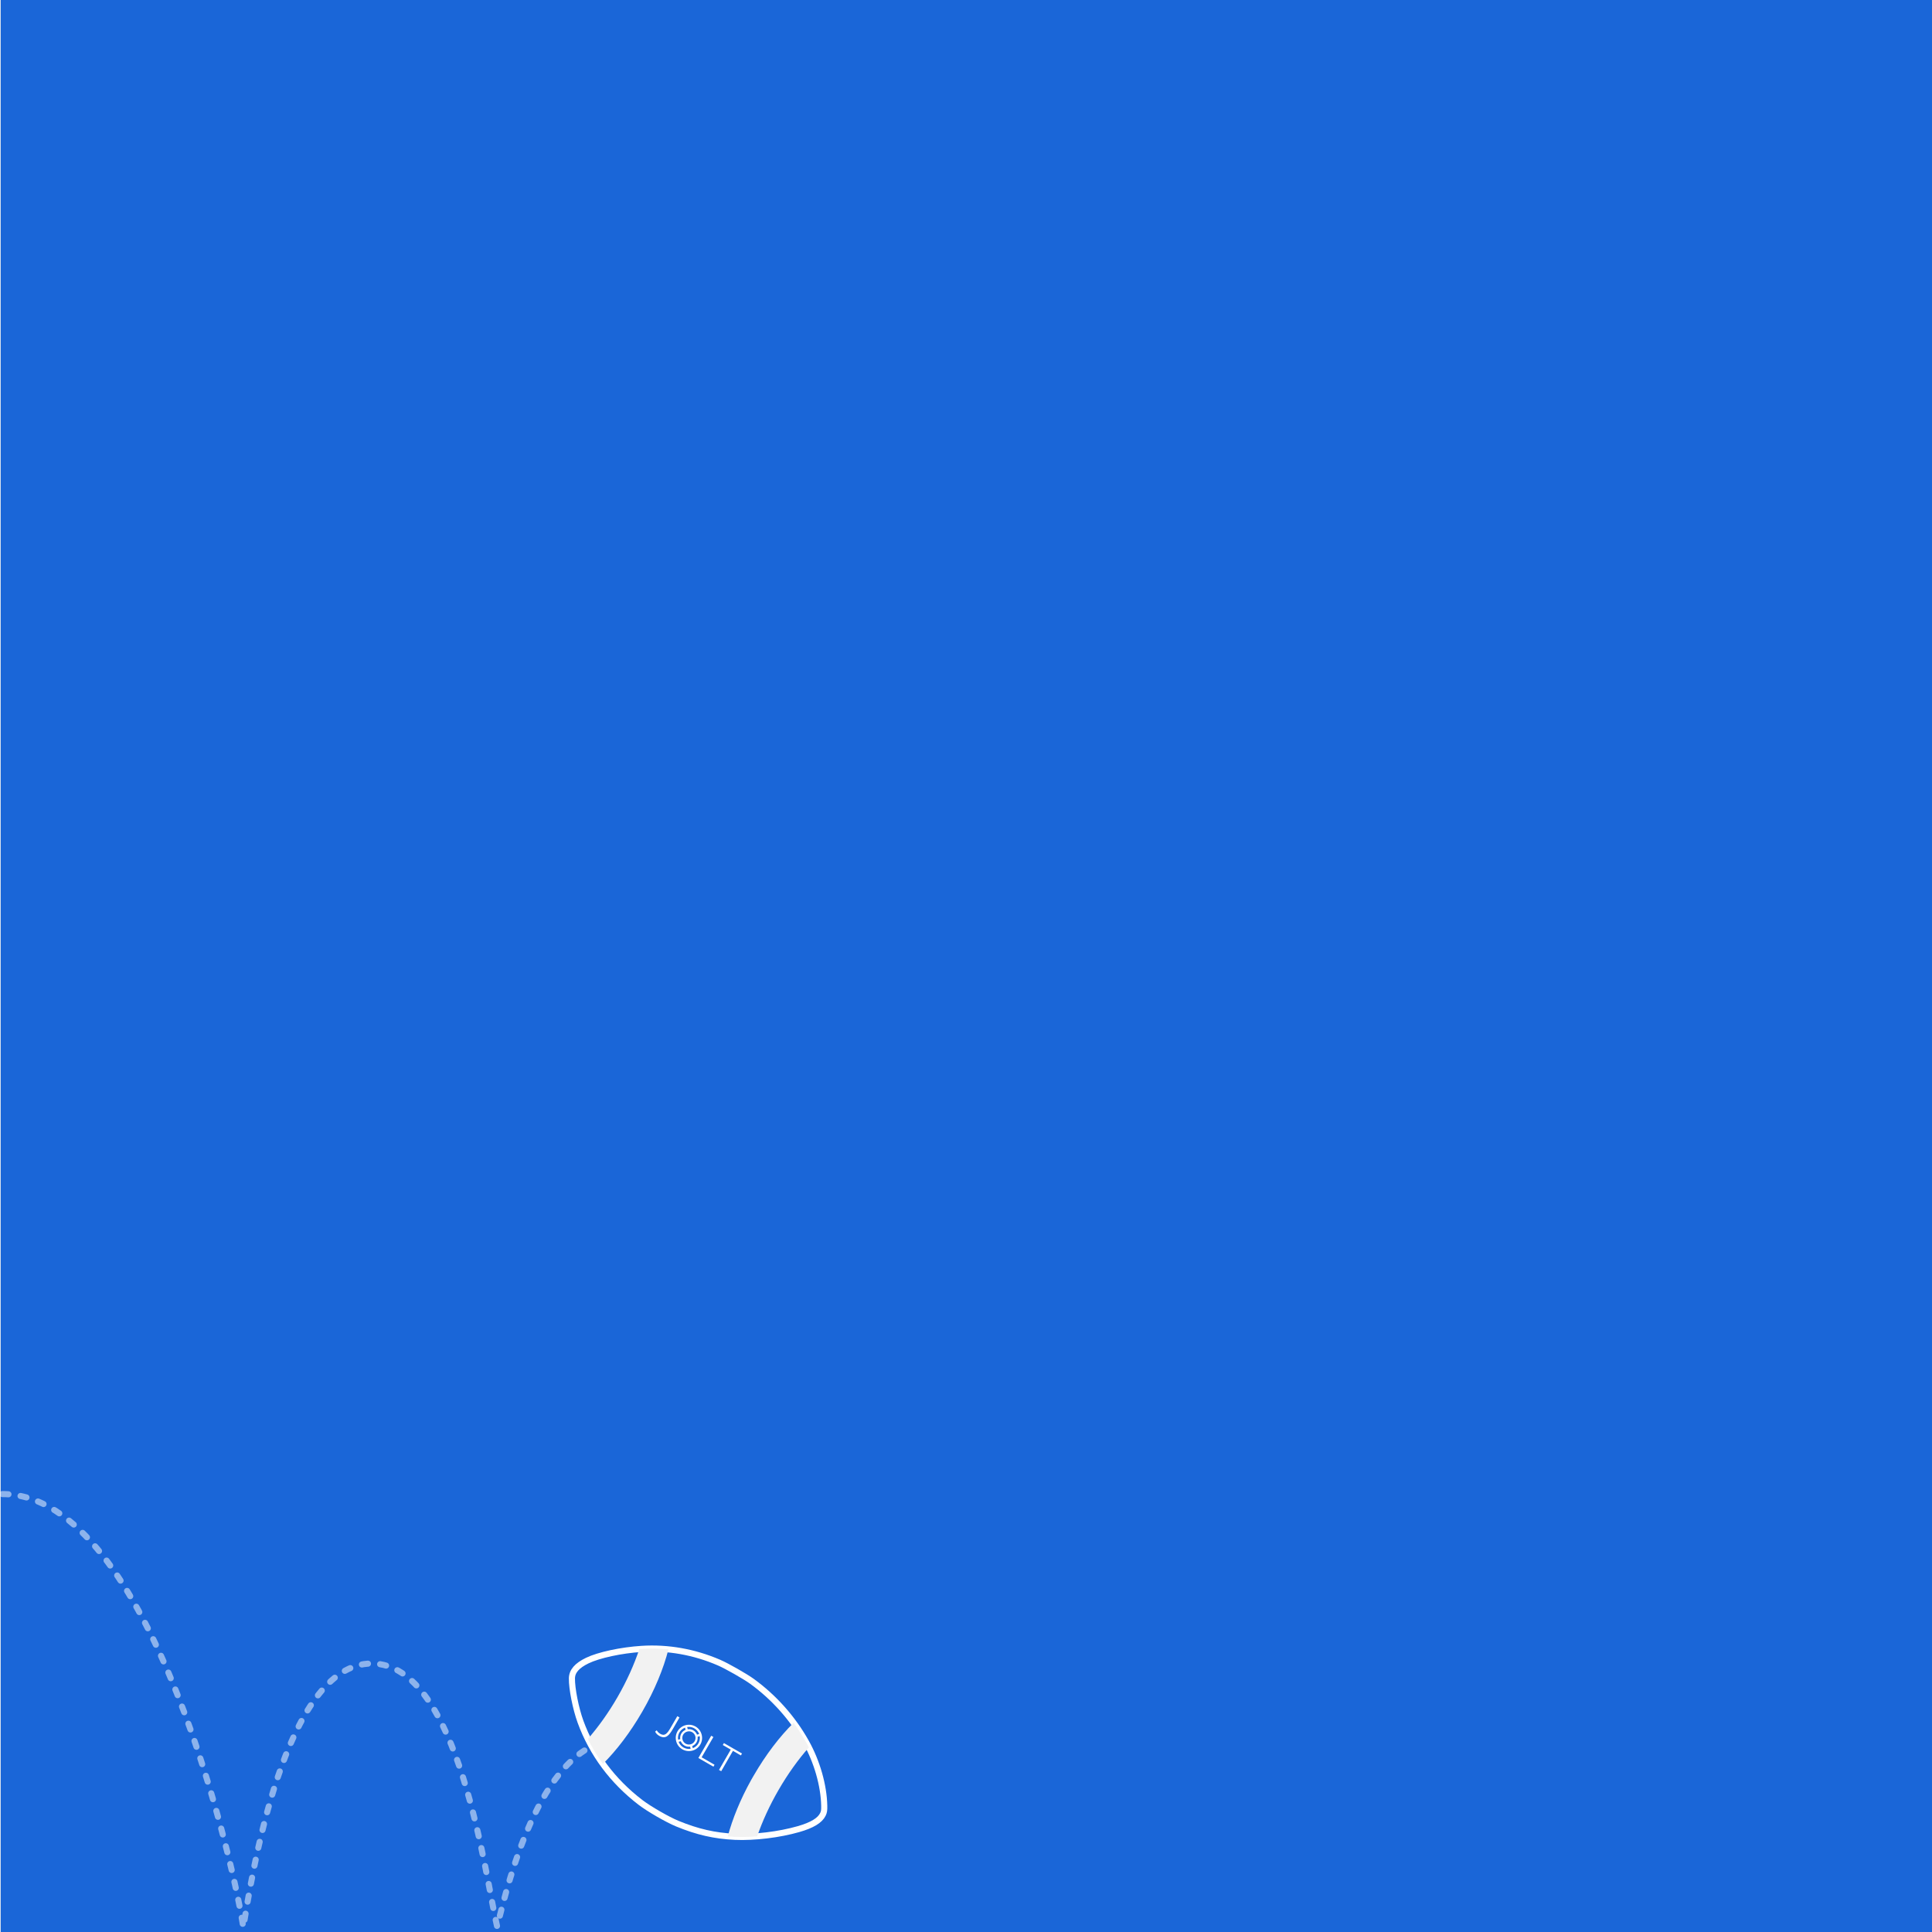
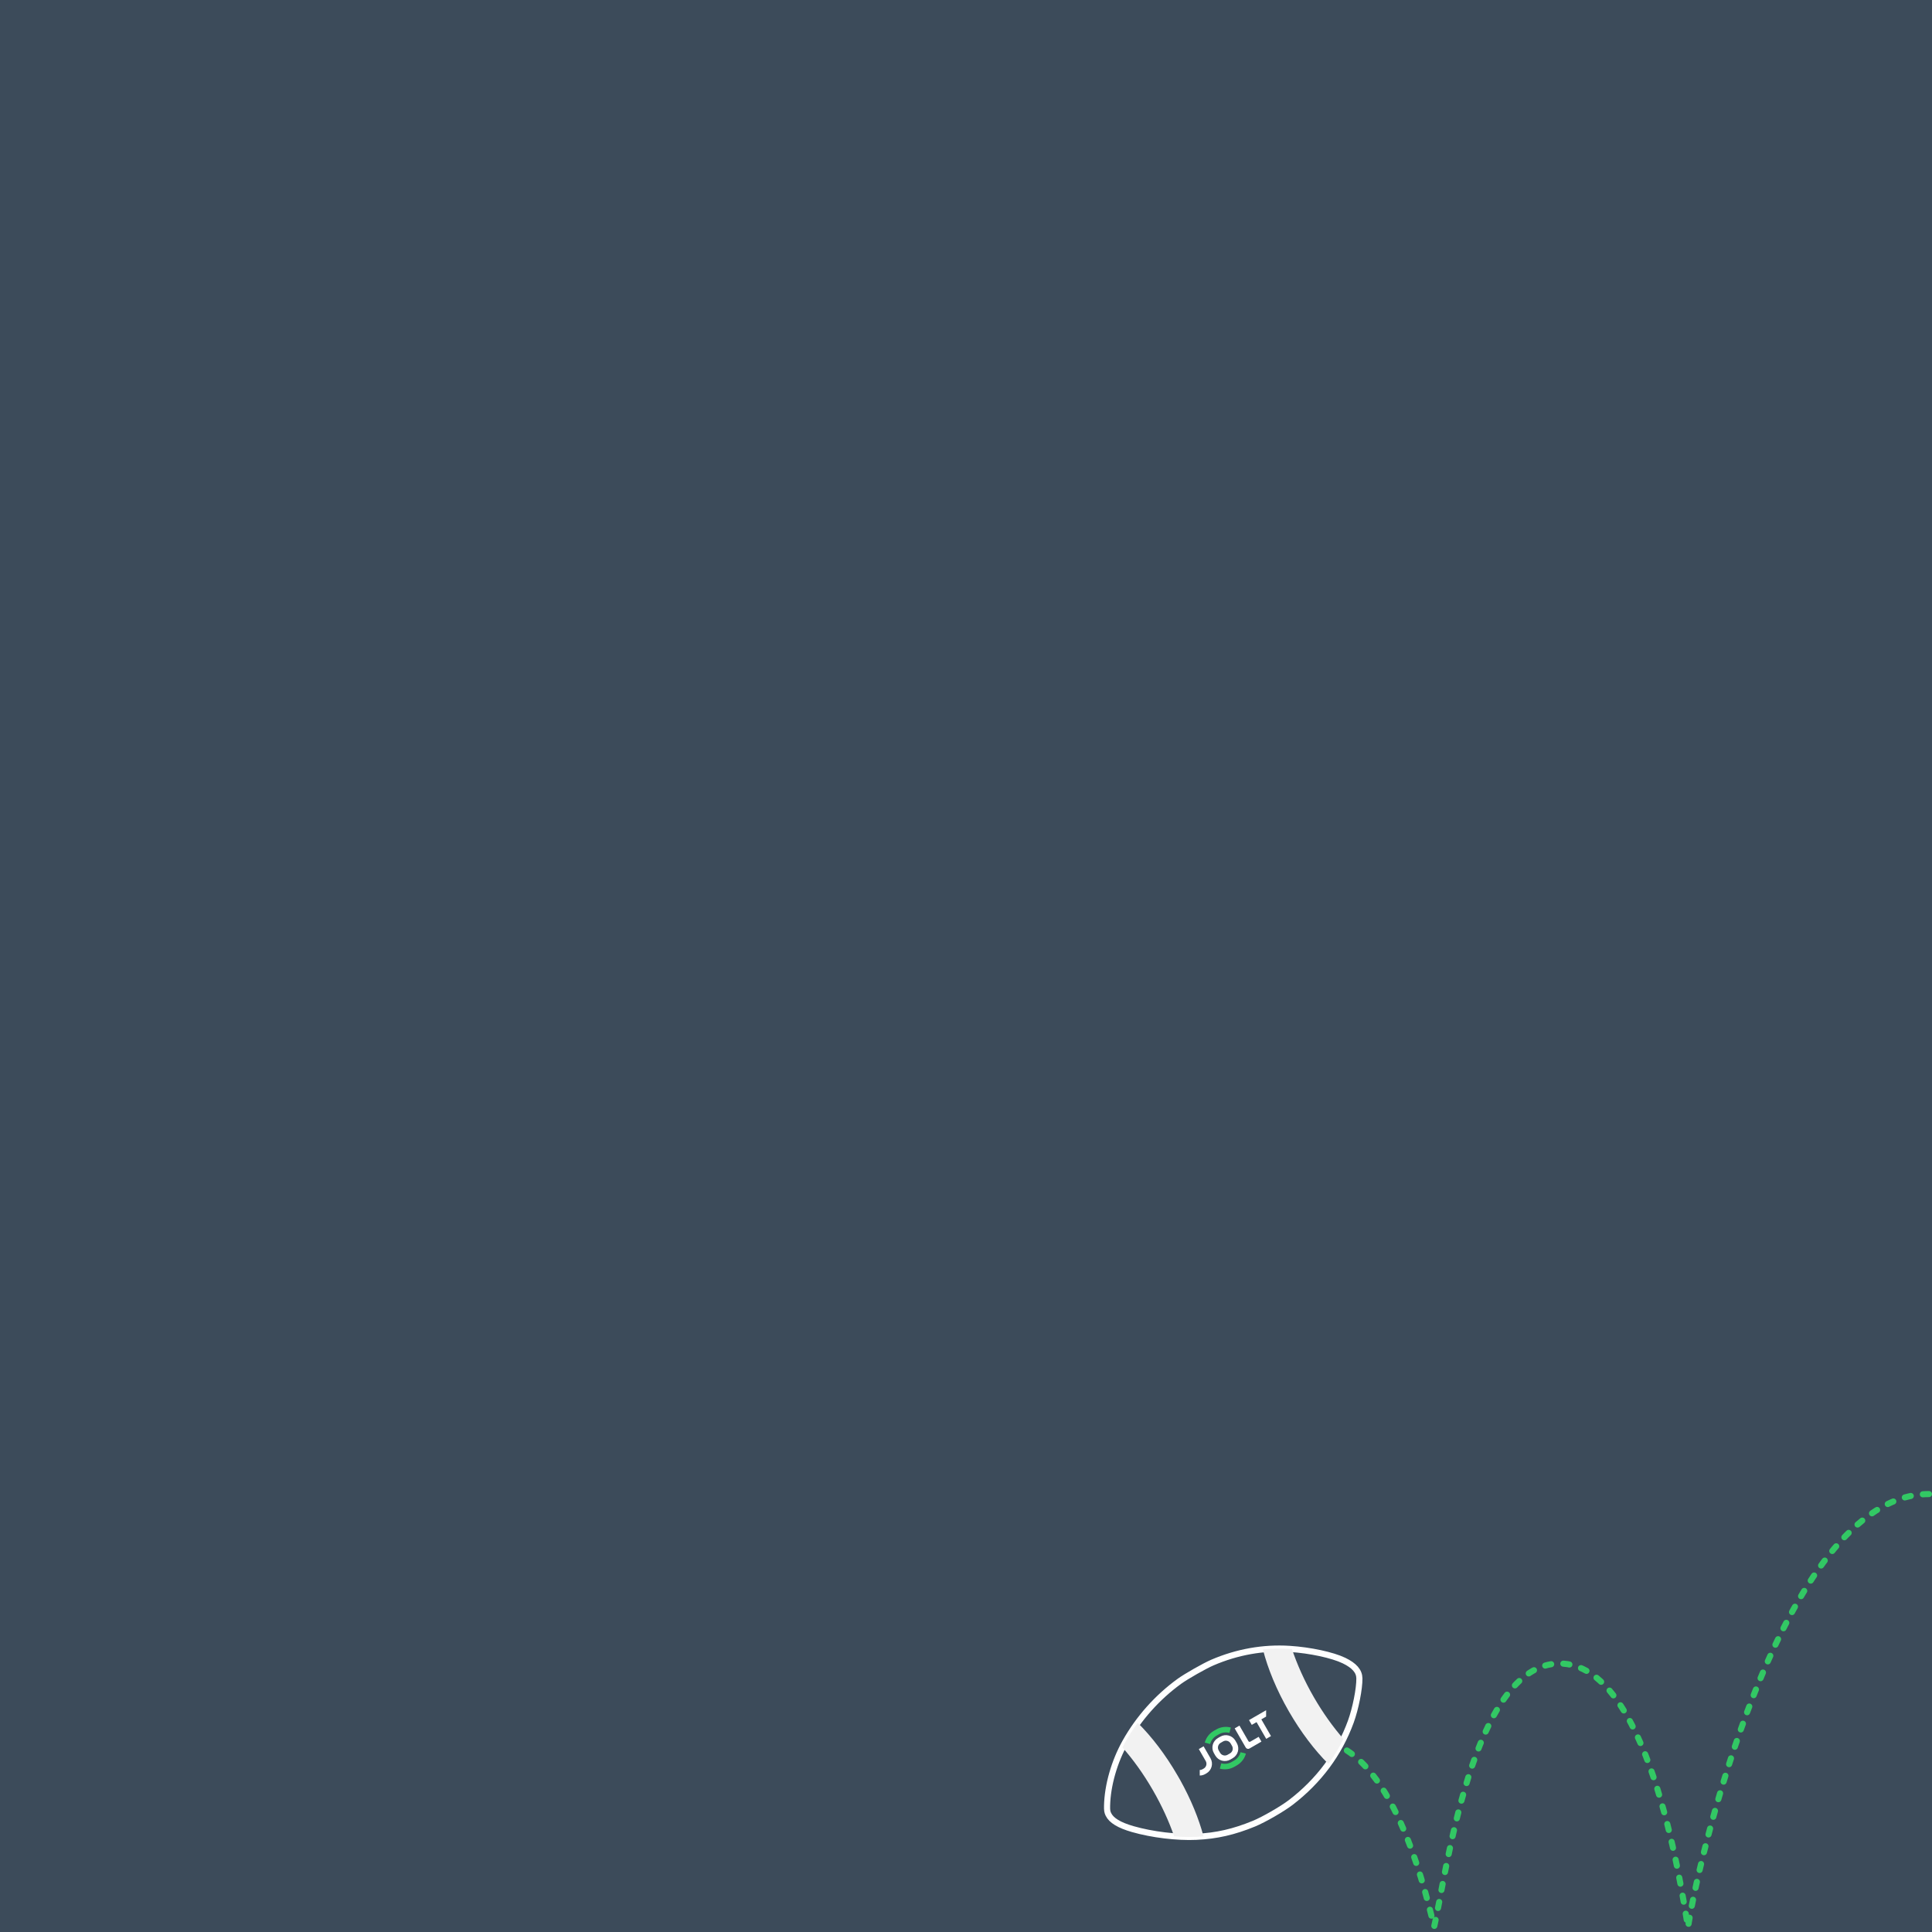
<svg xmlns="http://www.w3.org/2000/svg" width="1400" height="1400" id="svg2" version="1.1">
  <defs id="defs4" />
  <g id="layer1" transform="translate(0,347.6378)">
    <g id="g3030" transform="translate(760.3764,151.6937)">
-       <rect y="-499.332" x="-759.876" height="1400" width="1400" id="rect2985" style="fill:#1a66d8;fill-opacity:1;stroke:none" />
-       <g transform="matrix(1.47458,0,0,1.47458,361.0969,-427.0435)" id="g3016">
-         <path style="opacity:0.5;fill:none;stroke:#ffffff;stroke-width:3;stroke-linecap:round;stroke-linejoin:round;stroke-miterlimit:4;stroke-opacity:1;stroke-dasharray:3, 6;stroke-dashoffset:0" d="m -759.376,685.193 c 73.653,0 115.522,189.787 118.39,213.141 3.766,-23.353 20.091,-129.867 63.126,-129.867 43.035,0 55.995,105.979 61.641,129.332 5.646,-23.353 22.706,-91.849 59.984,-91.849" id="path12719" />
+       <rect y="-499.332" x="-760.376" height="1400" width="1400" id="rect2985" style="fill:#3c4b5a;fill-opacity:1;stroke:none" />
+       <g transform="matrix(-1.47458,0,0,1.47458,-482.3498,-427.0435)" id="g3016">
+         <path style="opacity:1;fill:none;stroke:#32c864;stroke-width:3;stroke-linecap:round;stroke-linejoin:round;stroke-miterlimit:4;stroke-opacity:1;stroke-dasharray:3, 6;stroke-dashoffset:0" d="m -759.376,685.193 c 73.653,0 115.522,189.787 118.39,213.141 3.766,-23.353 20.091,-129.867 63.126,-129.867 43.035,0 55.995,105.979 61.641,129.332 5.646,-23.353 22.706,-91.849 59.984,-91.849" id="path12719" />
        <g id="g12721" transform="matrix(0.6112115,0.3528831,-0.3528831,0.6112115,-872.8077,498.6042)">
          <g transform="matrix(0,-1,1,0,168.3974,438.1954)" id="g6446">
-             <path style="fill:#1a66d8;fill-opacity:1;stroke:#ffffff;stroke-width:4.251;stroke-linejoin:round;stroke-miterlimit:4;stroke-opacity:1;stroke-dasharray:none" d="m 437.652,620.131 c -1.962,18.897 -8.1,37.465 -17.767,53.751 -8.001,13.479 -19.955,25.841 -32.123,33.219 -2.674,1.621 -3.781,2.05 -5.643,2.183 -4.692,0.337 -10.267,-2.726 -17.32,-9.518 -10.097,-9.723 -20.711,-23.856 -26.847,-35.749 -6.468,-12.537 -10.094,-24.307 -12.105,-39.289 -0.983,-7.325 -0.993,-22.172 -0.02,-29.606 3.187,-24.347 12.616,-46.164 27.766,-64.247 6.267,-7.48 16.989,-16.861 23.209,-20.307 4.305,-2.385 9.415,-1.397 16.034,3.098 7.349,4.991 18.077,16.852 25.981,28.725 10.126,15.211 16.469,32.69 18.66,51.422 0.683,5.839 0.78,20.487 0.175,26.318 z" id="path2998" />
+             <path style="fill:#3c4b5a;fill-opacity:1;stroke:#ffffff;stroke-width:4.251;stroke-linejoin:round;stroke-miterlimit:4;stroke-opacity:1;stroke-dasharray:none" d="m 437.652,620.131 c -1.962,18.897 -8.1,37.465 -17.767,53.751 -8.001,13.479 -19.955,25.841 -32.123,33.219 -2.674,1.621 -3.781,2.05 -5.643,2.183 -4.692,0.337 -10.267,-2.726 -17.32,-9.518 -10.097,-9.723 -20.711,-23.856 -26.847,-35.749 -6.468,-12.537 -10.094,-24.307 -12.105,-39.289 -0.983,-7.325 -0.993,-22.172 -0.02,-29.606 3.187,-24.347 12.616,-46.164 27.766,-64.247 6.267,-7.48 16.989,-16.861 23.209,-20.307 4.305,-2.385 9.415,-1.397 16.034,3.098 7.349,4.991 18.077,16.852 25.981,28.725 10.126,15.211 16.469,32.69 18.66,51.422 0.683,5.839 0.78,20.487 0.175,26.318 z" id="path2998" />
            <path id="path6272" transform="translate(0,121.2616)" d="m 417.906,419.781 c -11.013,2.245 -23.452,3.562 -36.656,3.562 -12.73,0 -24.75,-1.217 -35.469,-3.312 -3.777,5.638 -7.06,11.581 -9.844,17.781 12.945,3.486 28.539,5.531 45.312,5.531 17.334,0 33.377,-2.203 46.562,-5.906 -2.556,-5.666 -5.551,-11.132 -9,-16.312 -0.299,-0.449 -0.6,-0.895 -0.906,-1.344 z" style="fill:#f2f2f2;fill-opacity:1;stroke:none" />
            <path id="path6272-7" transform="translate(0,121.2616)" d="m 377.875,532.781 c -15.56,0.253 -29.986,2.254 -42.094,5.531 0.691,1.476 1.387,2.947 2.156,4.438 2.188,4.242 4.962,8.771 8.062,13.281 10.664,-2.069 22.607,-3.25 35.25,-3.25 13.09,0 25.433,1.259 36.375,3.469 0.786,-1.198 1.526,-2.405 2.25,-3.625 2.7,-4.548 5.115,-9.294 7.25,-14.156 -13.054,-3.587 -28.841,-5.688 -45.875,-5.688 -1.125,0 -2.261,-0.018 -3.375,0 z" style="fill:#f2f2f2;fill-opacity:1;stroke:none" />
          </g>
-           <path style="font-size:25.216px;font-style:normal;font-variant:normal;font-weight:normal;font-stretch:normal;text-align:justify;line-height:130%;letter-spacing:0px;word-spacing:0px;writing-mode:lr-tb;text-anchor:start;fill:#ffffff;fill-opacity:1;stroke:none;font-family:Raleway;-inkscape-font-specification:Raleway" d="m 572.688,1217.688 -5.531,9.562 c -2.908,5.038 -4.999,7.595 -8.844,5.375 -1.511,-0.873 -2.537,-2.057 -3,-3.031 l -1.375,1.156 c 0.67,1.412 1.789,2.598 3.406,3.531 5.488,3.169 8.381,-0.242 11.688,-5.969 l 5.5,-9.531 -1.844,-1.094 z m 9.156,7.25 c -0.738,0.046 -1.507,0.176 -2.25,0.375 -5.945,1.593 -9.437,7.68 -7.844,13.625 1.593,5.945 7.711,9.468 13.656,7.875 5.945,-1.593 9.437,-7.68 7.844,-13.625 -0.796,-2.973 -2.718,-5.355 -5.188,-6.781 -1.852,-1.069 -4.003,-1.606 -6.219,-1.469 z m 0.781,1.812 c 1.609,0.023 3.143,0.467 4.5,1.25 1.809,1.045 3.286,2.685 4.062,4.75 l -1.812,0.531 c -0.637,-1.566 -1.797,-2.853 -3.188,-3.656 -1.393,-0.804 -3.01,-1.14 -4.688,-0.906 l -0.5,-1.844 c 0.544,-0.09 1.089,-0.133 1.625,-0.125 z m -3.406,0.625 0.469,1.844 c -3.141,1.272 -4.995,4.519 -4.531,7.875 l -1.812,0.469 c -0.714,-4.35 1.751,-8.631 5.875,-10.188 z m 2.938,3.125 c 1.108,-0.069 2.199,0.184 3.125,0.719 1.235,0.713 2.227,1.92 2.625,3.406 0.797,2.973 -0.996,6.047 -3.969,6.844 -2.973,0.796 -6.047,-0.965 -6.844,-3.938 -0.796,-2.973 0.996,-6.047 3.969,-6.844 0.372,-0.1 0.725,-0.165 1.094,-0.188 z m 19.188,3.719 -10.844,18.812 12.719,7.344 0.938,-1.625 -10.906,-6.312 9.938,-17.156 -1.844,-1.062 z m -9.688,0.344 c 0.714,4.35 -1.751,8.631 -5.875,10.188 l -0.469,-1.812 c 3.139,-1.276 5.001,-4.487 4.531,-7.844 l 1.812,-0.531 z m -16.062,4.312 c 1.273,3.145 4.546,5.032 7.906,4.562 l 0.469,1.812 c -4.356,0.721 -8.634,-1.774 -10.188,-5.906 l 1.812,-0.469 z m 36.5,1.562 -0.938,1.625 6.719,3.875 -9.938,17.188 1.875,1.062 9.906,-17.188 6.719,3.875 0.938,-1.625 -15.281,-8.812 z" transform="matrix(0.7132709,-0.4118071,0.4118071,0.7132709,-154.2308,-585.1502)" id="path3076" />
+           <g transform="matrix(-0.9608833,0,0,0.9608833,500.7423,-78.52321)" id="g10540-9-3">
+             <path style="fill:#ffffff;fill-opacity:1;stroke:none" d="m -480.875,589.281 0,10 c 0,2.209 -1.791,4 -4,4 l -1,0 c -0.702,0 -1.392,-0.18 -2,-0.531 l -2,3.469 c 1.216,0.702 2.596,1.062 4,1.062 l 1,0 c 4.418,0 8,-3.582 8,-8 l 0,-10 -4,0 z m 16,0 c -4.432,0 -8,3.568 -8,8 l 0,2 c 0,4.432 3.568,8 8,8 l 2,0 c 4.432,0 8,-3.568 8,-8 l 0,-2 c 0,-4.432 -3.568,-8 -8,-8 l -2,0 z m 14,0 0,16 c 0,1.105 0.895,2 2,2 l 10,0 0,-4 -7,0 c -0.552,0 -1,-0.448 -1,-1 l 0,-13 -4,0 z m 12,0 0,4 4,0 0,14 4,0 0,-14 4,0 2.312,-4 -2.312,0 -4,0 -4,0 -4,0 z m -26,4 2,0 c 2.216,0 4,1.784 4,4 l 0,2 c 0,2.216 -1.784,4 -4,4 l -2,0 c -2.216,0 -4,-1.784 -4,-4 l 0,-2 c 0,-2.216 1.784,-4 4,-4 z" transform="translate(168.9898,-457.4268)" id="path8315-7-3-0-6-4" />
+             <path style="fill:#32c864;fill-opacity:1;stroke:none" d="m -295.885,125.854 c -3.878,0 -7.376,1.563 -9.906,4.094 l 2.812,2.844 0.031,0 c 1.806,-1.798 4.301,-2.938 7.062,-2.938 l 2,0 c 2.77,0 5.255,1.13 7.062,2.938 l 2.844,-2.844 c -2.53,-2.53 -6.028,-4.094 -9.906,-4.094 l -2,0 z m -7.094,23.094 -2.812,2.812 c 2.53,2.53 6.028,4.094 9.906,4.094 l 2,0 c 3.878,0 7.376,-1.563 9.906,-4.094 l -2.844,-2.812 c -1.808,1.808 -4.293,2.906 -7.062,2.906 l -2,0 c -2.77,0 -5.286,-1.099 -7.094,-2.906 z" id="rect8169-8-5-2-7-9-1-88-3-3" />
+           </g>
        </g>
      </g>
    </g>
  </g>
</svg>
